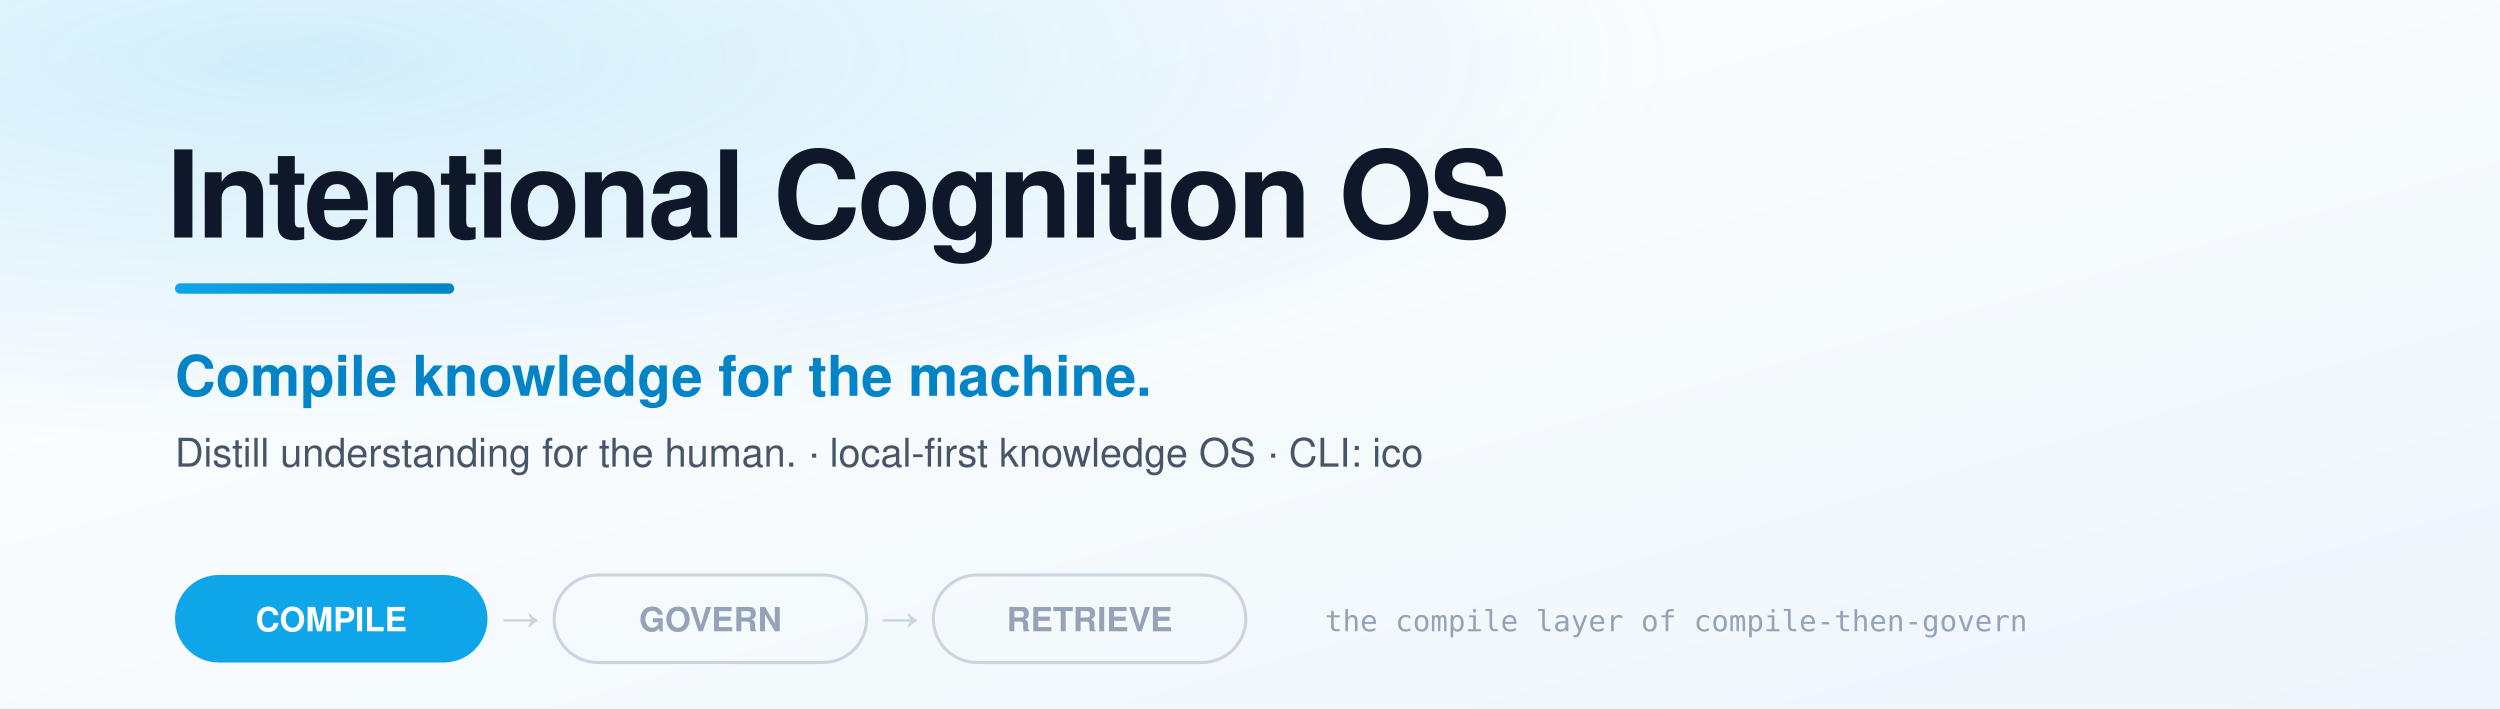
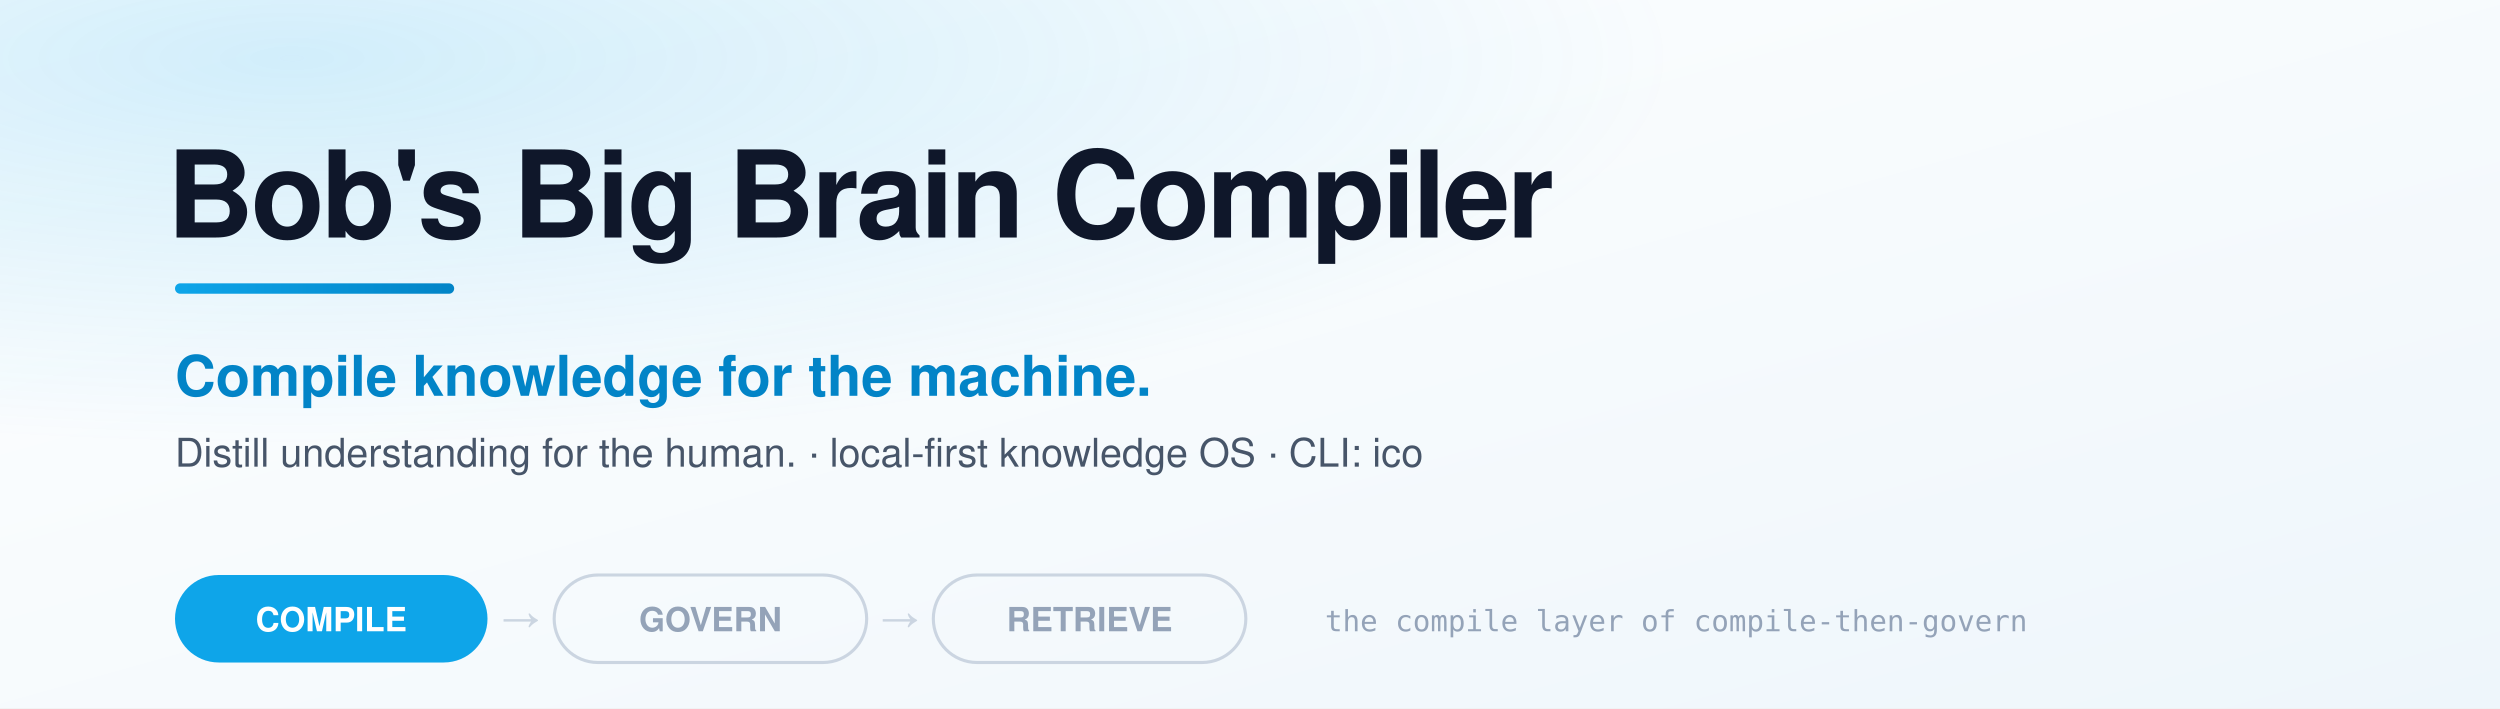
- <svg xmlns="http://www.w3.org/2000/svg" viewBox="0 0 1200 340" width="1200" height="340" role="img" aria-label="Intentional Cognition OS — the compile layer. Compile knowledge for the machine.">
+ <svg xmlns="http://www.w3.org/2000/svg" viewBox="0 0 1200 340" width="1200" height="340" role="img" aria-label="Bob's Big Brain Compiler — the compile layer. Compile knowledge for the machine.">
  <defs>
    <linearGradient id="bg" x1="0" y1="0" x2="1" y2="1">
      <stop offset="0" stop-color="#ffffff" />
      <stop offset="1" stop-color="#eef6fb" />
    </linearGradient>
    <radialGradient id="glow" cx="0.12" cy="0.08" r="0.55">
      <stop offset="0" stop-color="#0ea5e9" stop-opacity="0.18" />
      <stop offset="1" stop-color="#0ea5e9" stop-opacity="0" />
    </radialGradient>
    <linearGradient id="rule" x1="0" y1="0" x2="1" y2="0">
      <stop offset="0" stop-color="#0ea5e9" />
      <stop offset="1" stop-color="#0284c7" />
    </linearGradient>
  </defs>
  <rect width="1200" height="340" fill="url(#bg)" />
  <rect width="1200" height="340" fill="url(#glow)" />
-   <text x="80" y="114" font-family="-apple-system,BlinkMacSystemFont,'Segoe UI',Helvetica,Arial,sans-serif" font-size="58" font-weight="800" fill="#0f172a" letter-spacing="-1.5">Intentional Cognition OS</text>
+   <text x="80" y="114" font-family="-apple-system,BlinkMacSystemFont,'Segoe UI',Helvetica,Arial,sans-serif" font-size="58" font-weight="800" fill="#0f172a" letter-spacing="-1.5">Bob's Big Brain Compiler</text>
  <rect x="84" y="136" width="134" height="5" rx="2.5" fill="url(#rule)" />
  <text x="84" y="190" font-family="-apple-system,BlinkMacSystemFont,'Segoe UI',Helvetica,Arial,sans-serif" font-size="27" font-weight="700" fill="#0284c7">Compile knowledge for the machine.</text>
  <text x="84" y="224" font-family="-apple-system,BlinkMacSystemFont,'Segoe UI',Helvetica,Arial,sans-serif" font-size="19" fill="#475569">Distill understanding for the human.  ·  local-first knowledge OS  ·  CLI: ico</text>
  <g font-family="-apple-system,BlinkMacSystemFont,'Segoe UI',Helvetica,Arial,sans-serif" font-size="16" font-weight="700">
    <rect x="84" y="276" width="150" height="42" rx="21" fill="#0ea5e9" />
    <text x="159" y="303" text-anchor="middle" fill="#ffffff">COMPILE</text>
    <text x="250" y="304" text-anchor="middle" fill="#cbd5e1" font-size="20">→</text>
    <rect x="266" y="276" width="150" height="42" rx="21" fill="none" stroke="#cbd5e1" stroke-width="1.5" />
    <text x="341" y="303" text-anchor="middle" fill="#94a3b8">GOVERN</text>
    <text x="432" y="304" text-anchor="middle" fill="#cbd5e1" font-size="20">→</text>
    <rect x="448" y="276" width="150" height="42" rx="21" fill="none" stroke="#cbd5e1" stroke-width="1.5" />
    <text x="523" y="303" text-anchor="middle" fill="#94a3b8">RETRIEVE</text>
  </g>
  <text x="636" y="303" font-family="ui-monospace,SFMono-Regular,Menlo,Consolas,monospace" font-size="14" fill="#94a3b8">the compile layer of compile-then-govern</text>
</svg>
